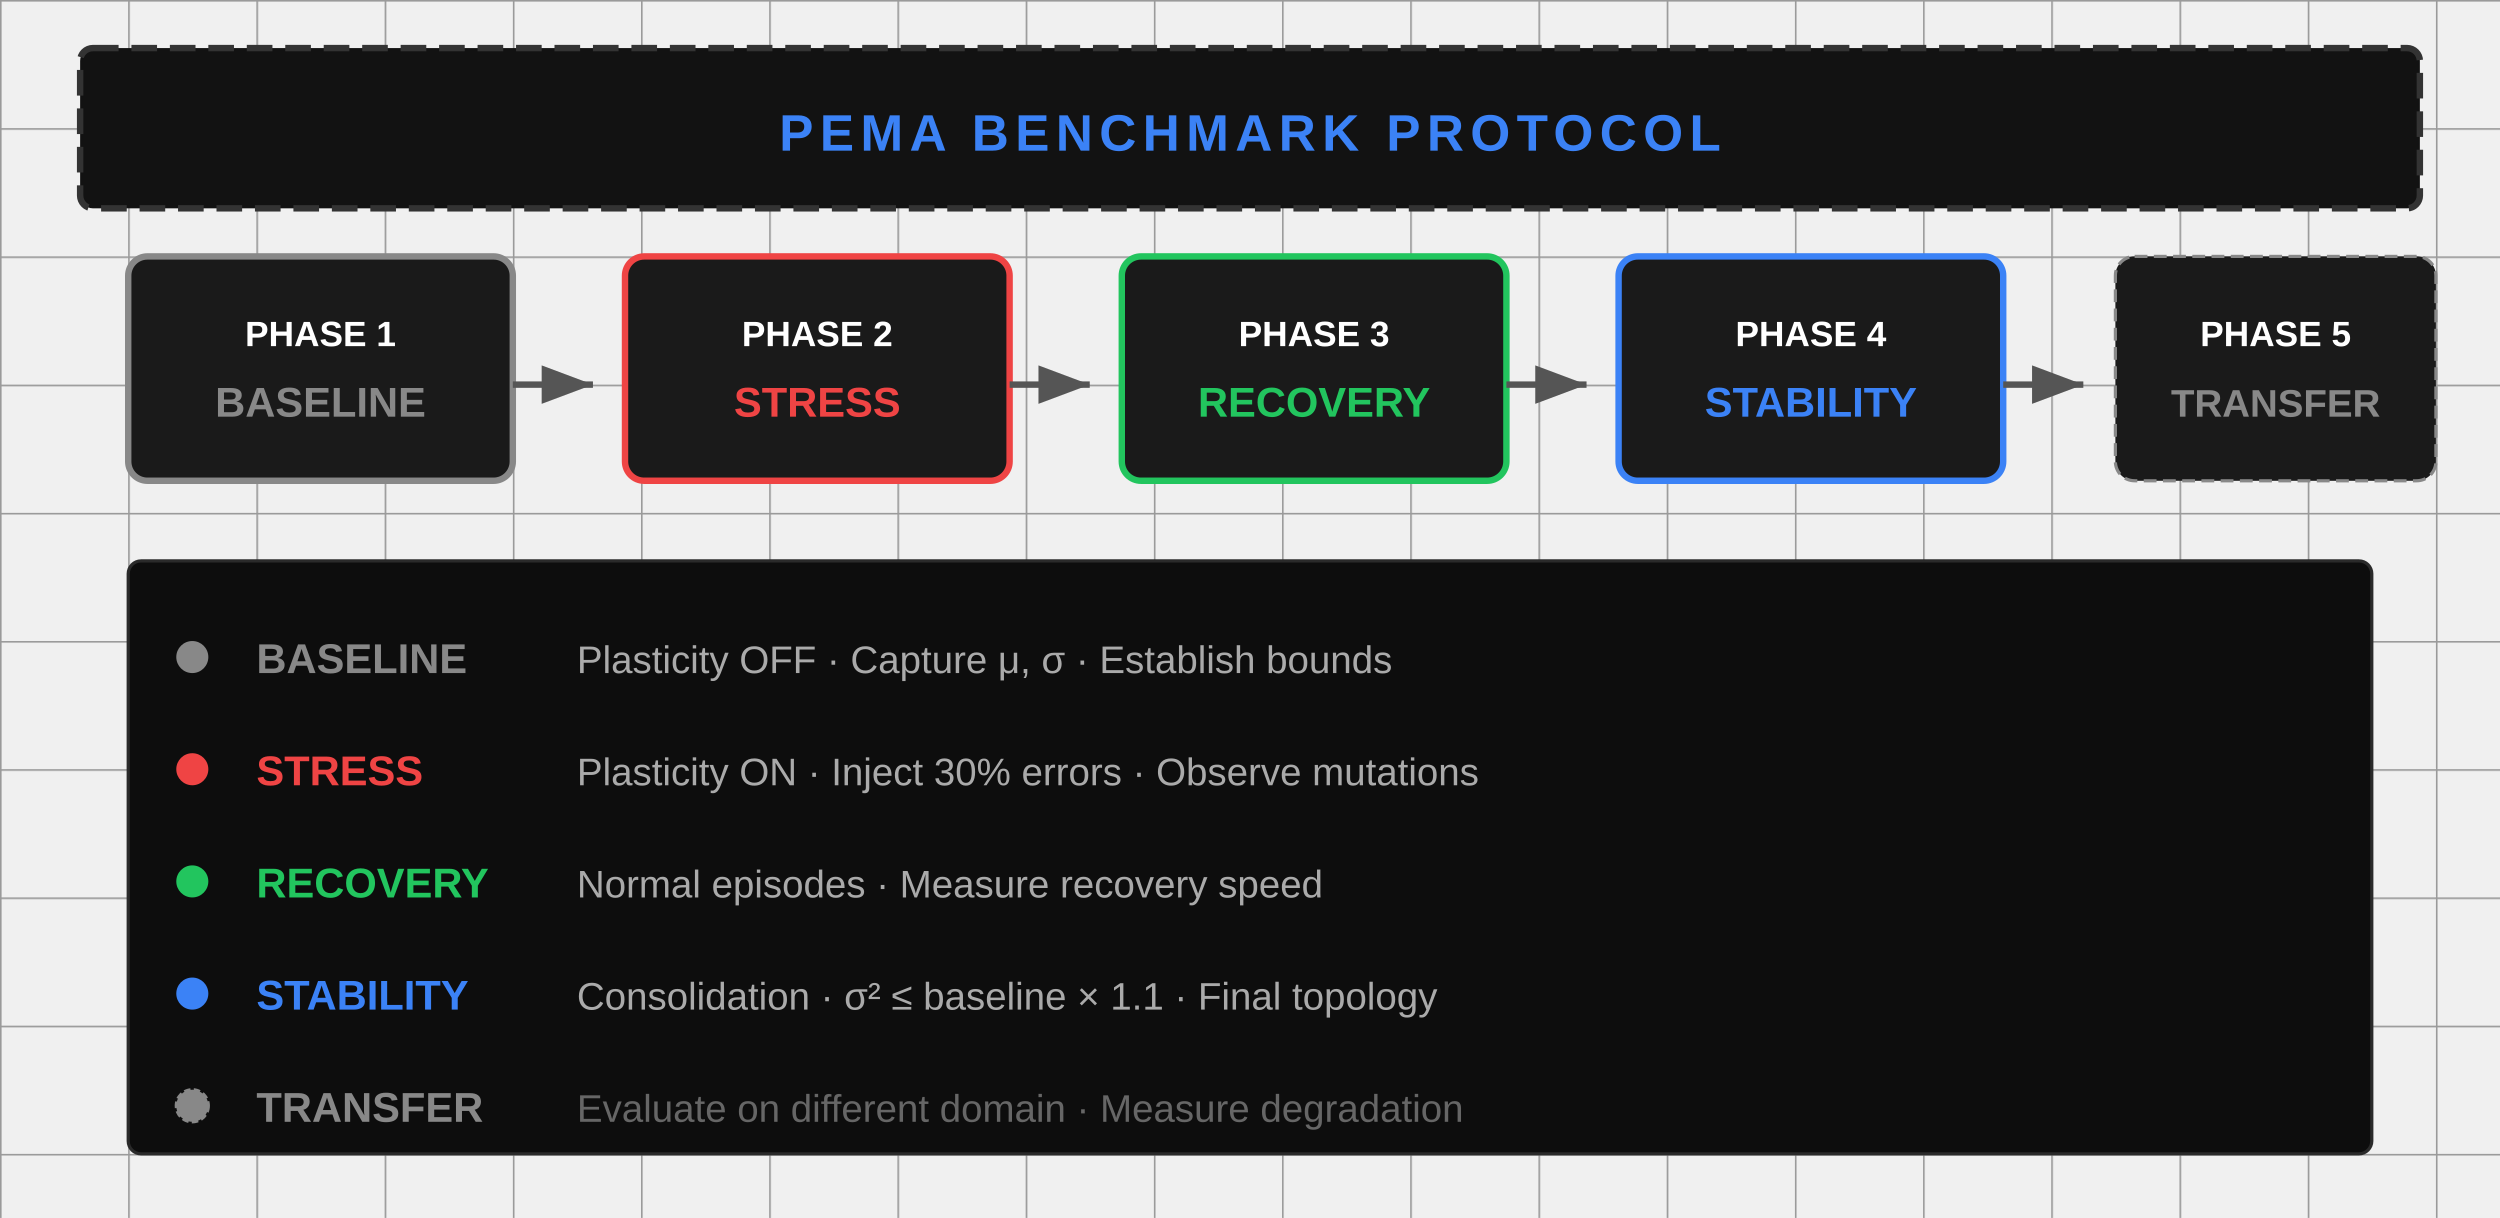
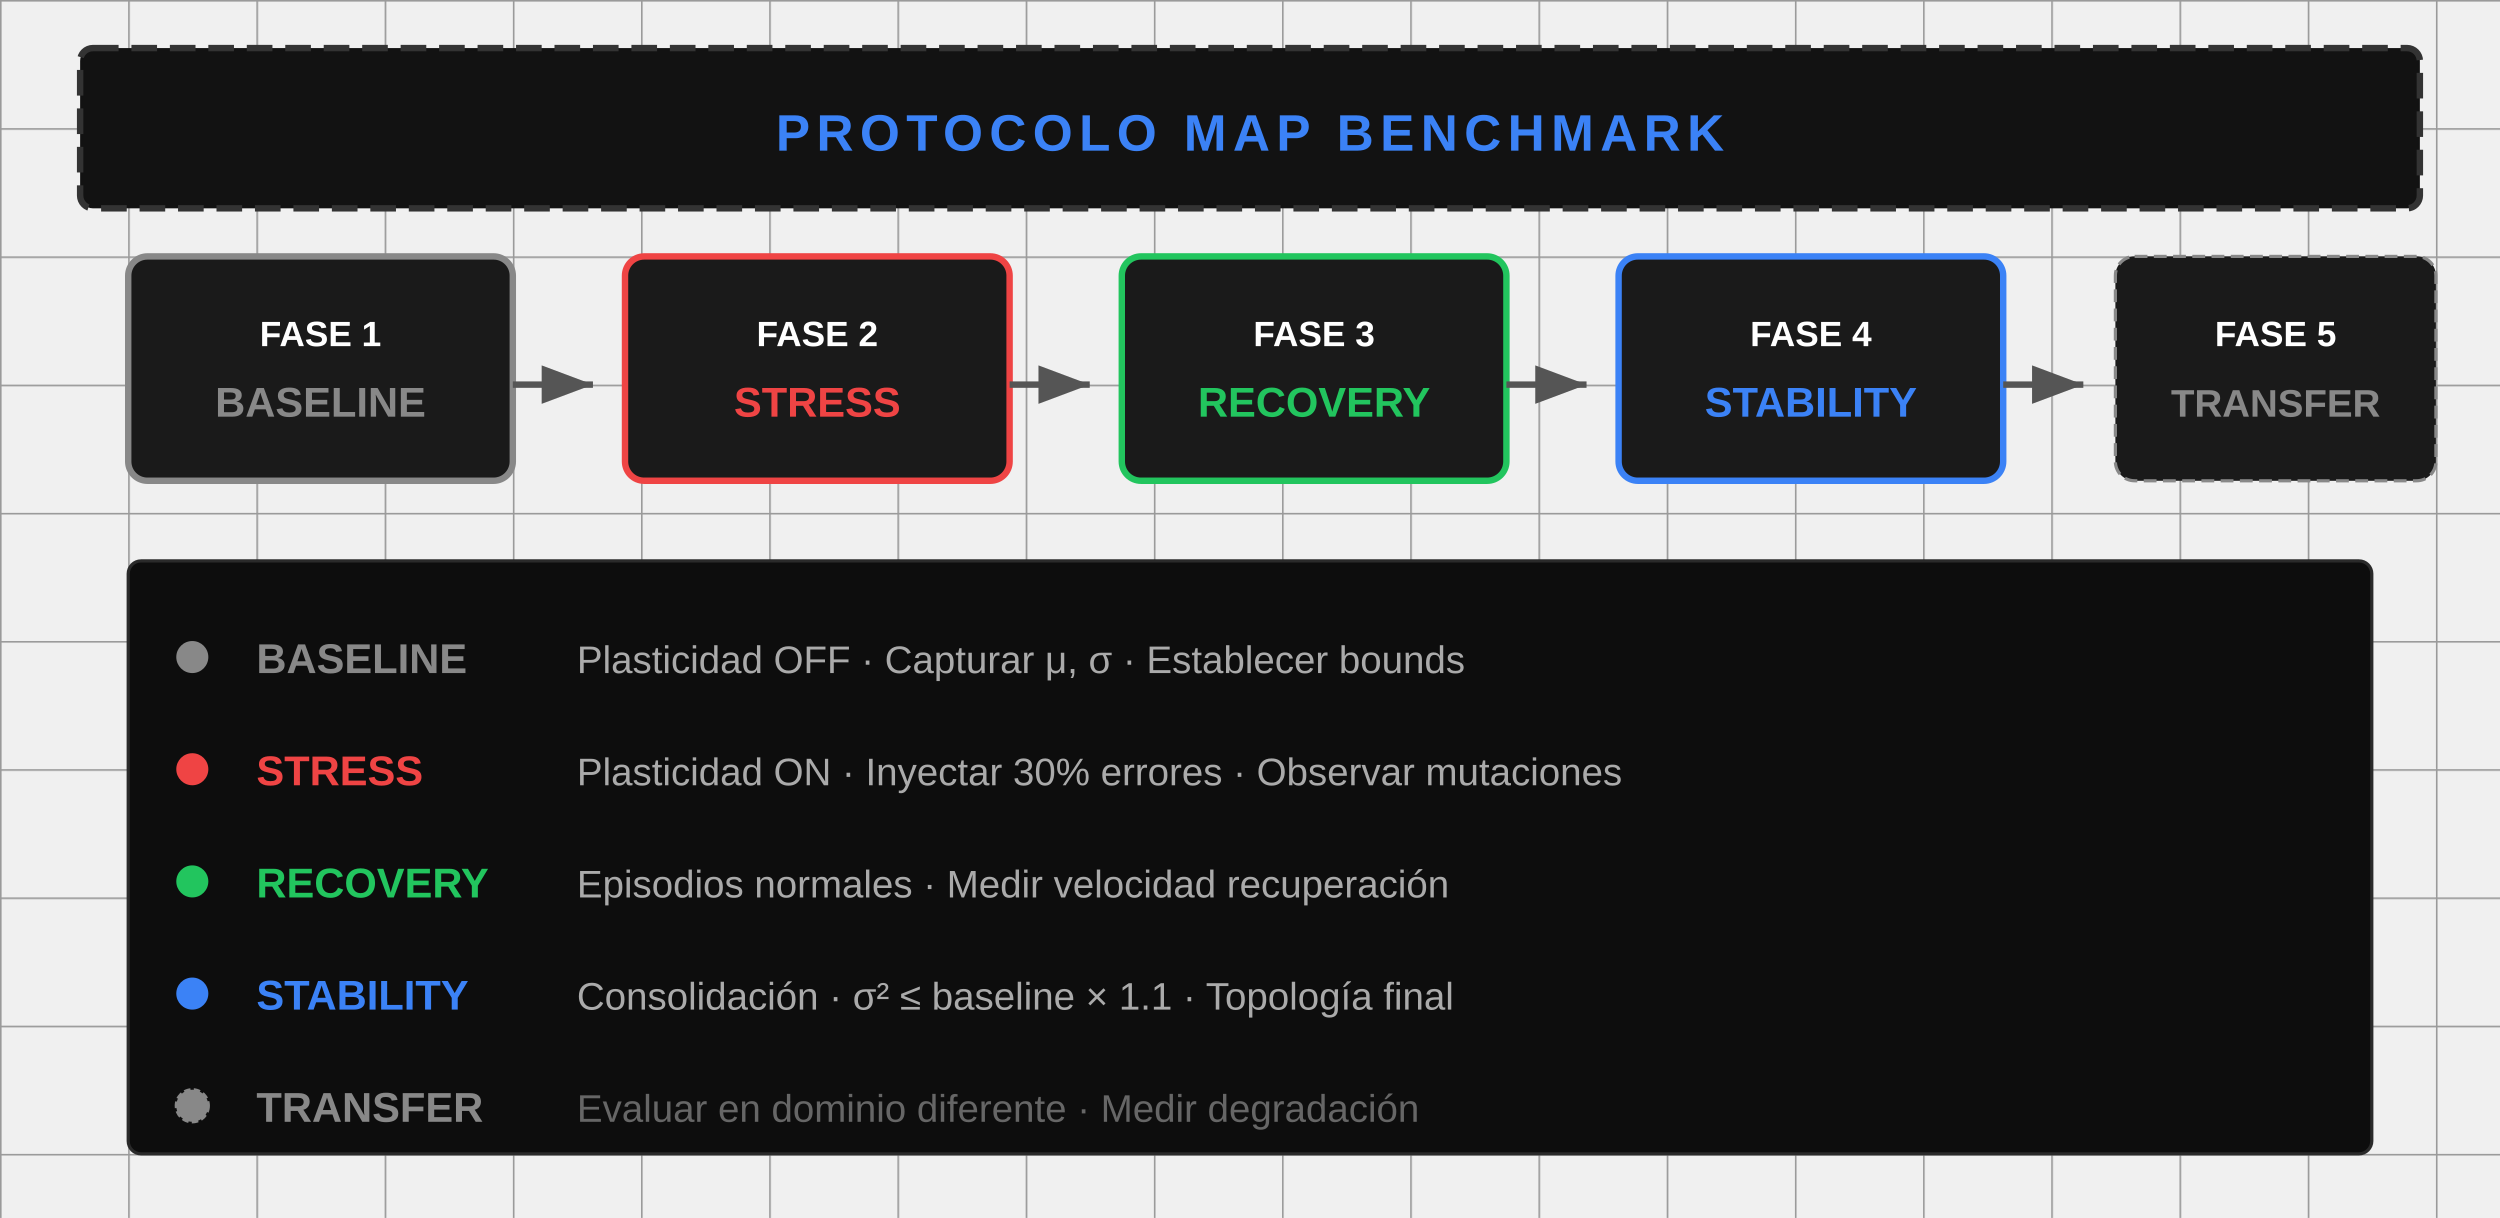
<svg xmlns="http://www.w3.org/2000/svg" viewBox="0 0 780 380" width="780" height="380">
  <defs>
    <pattern id="grid" width="40" height="40" patternUnits="userSpaceOnUse">
      <path d="M 40 0 L 0 0 0 40" fill="none" stroke="#1a1a1a" stroke-width="1" />
    </pattern>
    <marker id="arrow" markerWidth="8" markerHeight="6" refX="8" refY="3" orient="auto">
      <polygon points="0 0, 8 3, 0 6" fill="#555555" />
    </marker>
  </defs>
  <rect width="780" height="380" fill="none" />
  <rect width="780" height="380" fill="url(#grid)" opacity="0.4" />
  <rect x="25" y="15" width="730" height="50" rx="4" fill="#121212" stroke="#333333" stroke-width="2" stroke-dasharray="8,4" />
-   <text x="390" y="47" font-family="Arial, sans-serif" font-size="16" font-weight="bold" fill="#3b82f6" text-anchor="middle" letter-spacing="2">PEMA BENCHMARK PROTOCOL</text>
+   <text x="390" y="47" font-family="Arial, sans-serif" font-size="16" font-weight="bold" fill="#3b82f6" text-anchor="middle" letter-spacing="2">PROTOCOLO MAP BENCHMARK</text>
  <rect x="40" y="80" width="120" height="70" rx="6" fill="#1a1a1a" stroke="#888888" stroke-width="2" />
-   <text x="100" y="108" font-family="Arial, sans-serif" font-size="11" font-weight="bold" fill="#ffffff" text-anchor="middle">PHASE 1</text>
+   <text x="100" y="108" font-family="Arial, sans-serif" font-size="11" font-weight="bold" fill="#ffffff" text-anchor="middle">FASE 1</text>
  <text x="100" y="130" font-family="Arial, sans-serif" font-size="13" font-weight="bold" fill="#888888" text-anchor="middle">BASELINE</text>
  <line x1="160" y1="120" x2="185" y2="120" stroke="#555555" stroke-width="2" marker-end="url(#arrow)" />
  <rect x="195" y="80" width="120" height="70" rx="6" fill="#1a1a1a" stroke="#ef4444" stroke-width="2" />
-   <text x="255" y="108" font-family="Arial, sans-serif" font-size="11" font-weight="bold" fill="#ffffff" text-anchor="middle">PHASE 2</text>
+   <text x="255" y="108" font-family="Arial, sans-serif" font-size="11" font-weight="bold" fill="#ffffff" text-anchor="middle">FASE 2</text>
  <text x="255" y="130" font-family="Arial, sans-serif" font-size="13" font-weight="bold" fill="#ef4444" text-anchor="middle">STRESS</text>
  <line x1="315" y1="120" x2="340" y2="120" stroke="#555555" stroke-width="2" marker-end="url(#arrow)" />
  <rect x="350" y="80" width="120" height="70" rx="6" fill="#1a1a1a" stroke="#22c55e" stroke-width="2" />
-   <text x="410" y="108" font-family="Arial, sans-serif" font-size="11" font-weight="bold" fill="#ffffff" text-anchor="middle">PHASE 3</text>
+   <text x="410" y="108" font-family="Arial, sans-serif" font-size="11" font-weight="bold" fill="#ffffff" text-anchor="middle">FASE 3</text>
  <text x="410" y="130" font-family="Arial, sans-serif" font-size="13" font-weight="bold" fill="#22c55e" text-anchor="middle">RECOVERY</text>
  <line x1="470" y1="120" x2="495" y2="120" stroke="#555555" stroke-width="2" marker-end="url(#arrow)" />
  <rect x="505" y="80" width="120" height="70" rx="6" fill="#1a1a1a" stroke="#3b82f6" stroke-width="2" />
-   <text x="565" y="108" font-family="Arial, sans-serif" font-size="11" font-weight="bold" fill="#ffffff" text-anchor="middle">PHASE 4</text>
+   <text x="565" y="108" font-family="Arial, sans-serif" font-size="11" font-weight="bold" fill="#ffffff" text-anchor="middle">FASE 4</text>
  <text x="565" y="130" font-family="Arial, sans-serif" font-size="13" font-weight="bold" fill="#3b82f6" text-anchor="middle">STABILITY</text>
  <line x1="625" y1="120" x2="650" y2="120" stroke="#555555" stroke-width="2" marker-end="url(#arrow)" />
  <rect x="660" y="80" width="100" height="70" rx="6" fill="#1a1a1a" stroke="#888888" stroke-width="1" stroke-dasharray="4,2" />
-   <text x="710" y="108" font-family="Arial, sans-serif" font-size="11" font-weight="bold" fill="#ffffff" text-anchor="middle">PHASE 5</text>
+   <text x="710" y="108" font-family="Arial, sans-serif" font-size="11" font-weight="bold" fill="#ffffff" text-anchor="middle">FASE 5</text>
  <text x="710" y="130" font-family="Arial, sans-serif" font-size="12" font-weight="bold" fill="#888888" text-anchor="middle">TRANSFER</text>
  <rect x="40" y="175" width="700" height="185" rx="4" fill="#0d0d0d" stroke="#2a2a2a" stroke-width="1" />
  <circle cx="60" cy="205" r="5" fill="#888888" />
  <text x="80" y="210" font-family="Arial, sans-serif" font-size="13" font-weight="bold" fill="#888888">BASELINE</text>
-   <text x="180" y="210" font-family="Arial, sans-serif" font-size="12" fill="#aaaaaa">Plasticity OFF · Capture μ, σ · Establish bounds</text>
+   <text x="180" y="210" font-family="Arial, sans-serif" font-size="12" fill="#aaaaaa">Plasticidad OFF · Capturar μ, σ · Establecer bounds</text>
  <circle cx="60" cy="240" r="5" fill="#ef4444" />
  <text x="80" y="245" font-family="Arial, sans-serif" font-size="13" font-weight="bold" fill="#ef4444">STRESS</text>
-   <text x="180" y="245" font-family="Arial, sans-serif" font-size="12" fill="#aaaaaa">Plasticity ON · Inject 30% errors · Observe mutations</text>
+   <text x="180" y="245" font-family="Arial, sans-serif" font-size="12" fill="#aaaaaa">Plasticidad ON · Inyectar 30% errores · Observar mutaciones</text>
  <circle cx="60" cy="275" r="5" fill="#22c55e" />
  <text x="80" y="280" font-family="Arial, sans-serif" font-size="13" font-weight="bold" fill="#22c55e">RECOVERY</text>
-   <text x="180" y="280" font-family="Arial, sans-serif" font-size="12" fill="#aaaaaa">Normal episodes · Measure recovery speed</text>
+   <text x="180" y="280" font-family="Arial, sans-serif" font-size="12" fill="#aaaaaa">Episodios normales · Medir velocidad recuperación</text>
  <circle cx="60" cy="310" r="5" fill="#3b82f6" />
  <text x="80" y="315" font-family="Arial, sans-serif" font-size="13" font-weight="bold" fill="#3b82f6">STABILITY</text>
-   <text x="180" y="315" font-family="Arial, sans-serif" font-size="12" fill="#aaaaaa">Consolidation · σ² ≤ baseline × 1.1 · Final topology</text>
+   <text x="180" y="315" font-family="Arial, sans-serif" font-size="12" fill="#aaaaaa">Consolidación · σ² ≤ baseline × 1.1 · Topología final</text>
  <circle cx="60" cy="345" r="5" fill="#888888" stroke="#888888" stroke-dasharray="2,1" />
  <text x="80" y="350" font-family="Arial, sans-serif" font-size="13" font-weight="bold" fill="#888888">TRANSFER</text>
-   <text x="180" y="350" font-family="Arial, sans-serif" font-size="12" fill="#666666">Evaluate on different domain · Measure degradation</text>
+   <text x="180" y="350" font-family="Arial, sans-serif" font-size="12" fill="#666666">Evaluar en dominio diferente · Medir degradación</text>
</svg>
